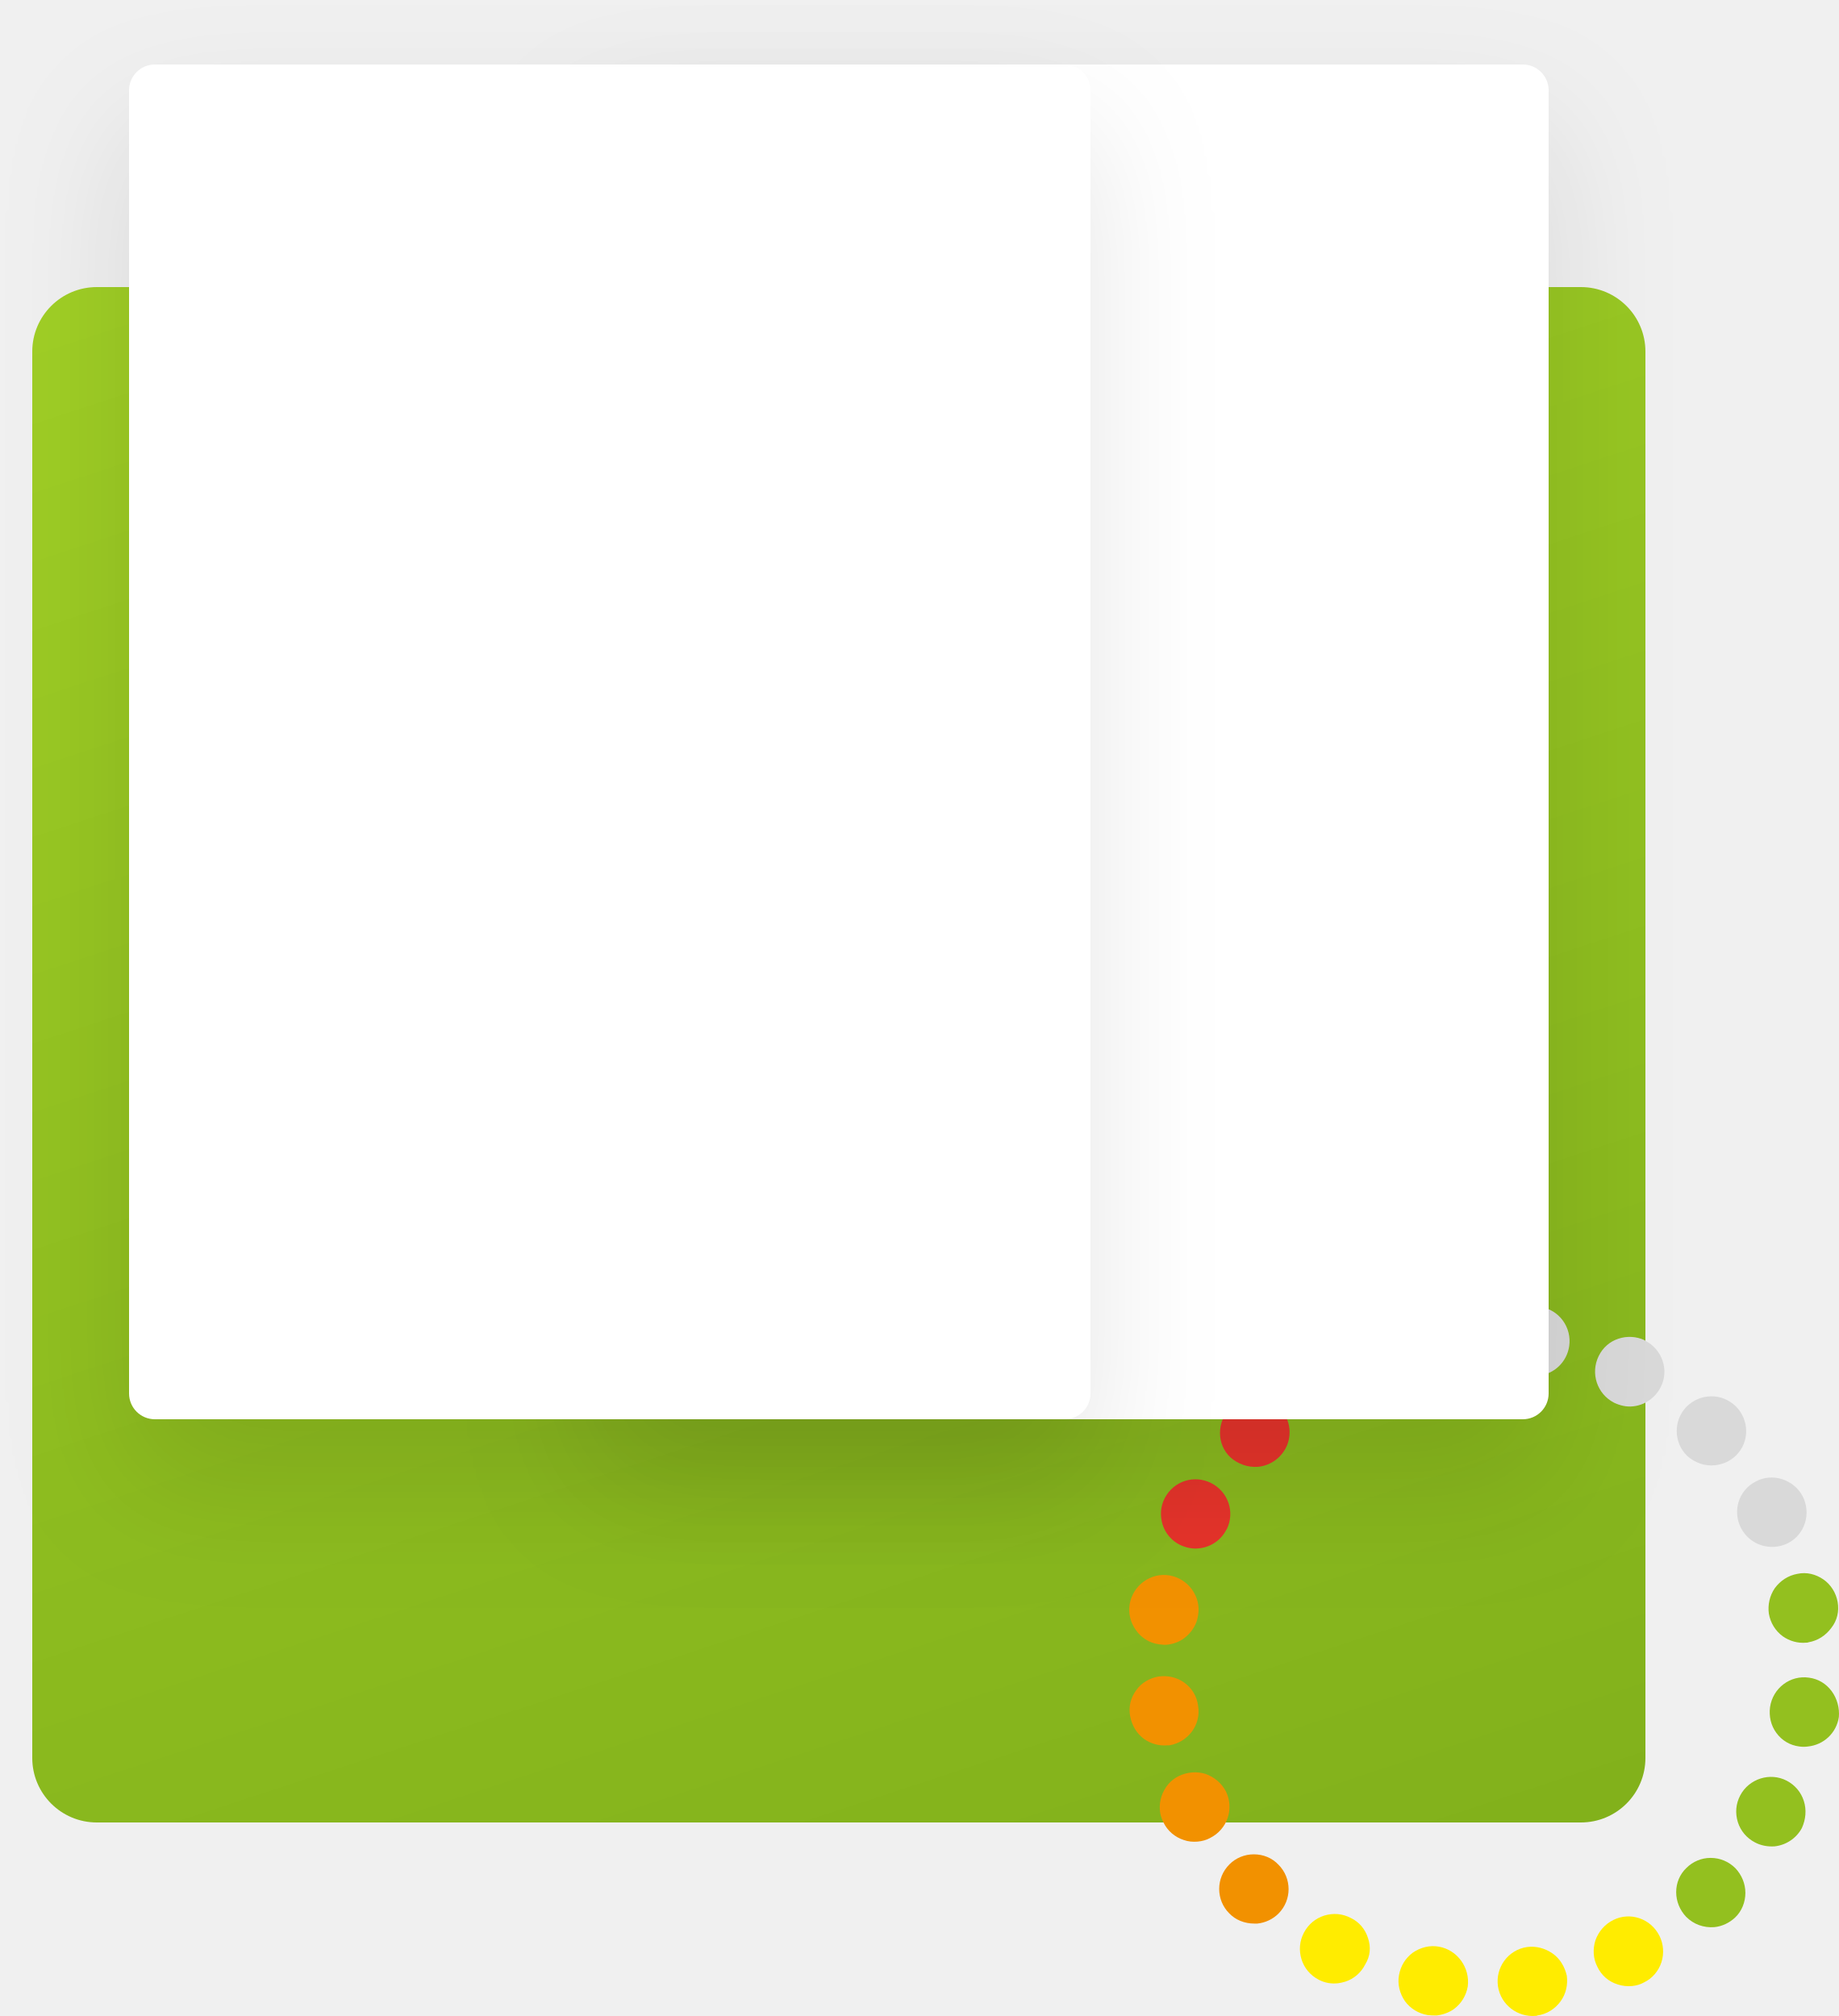
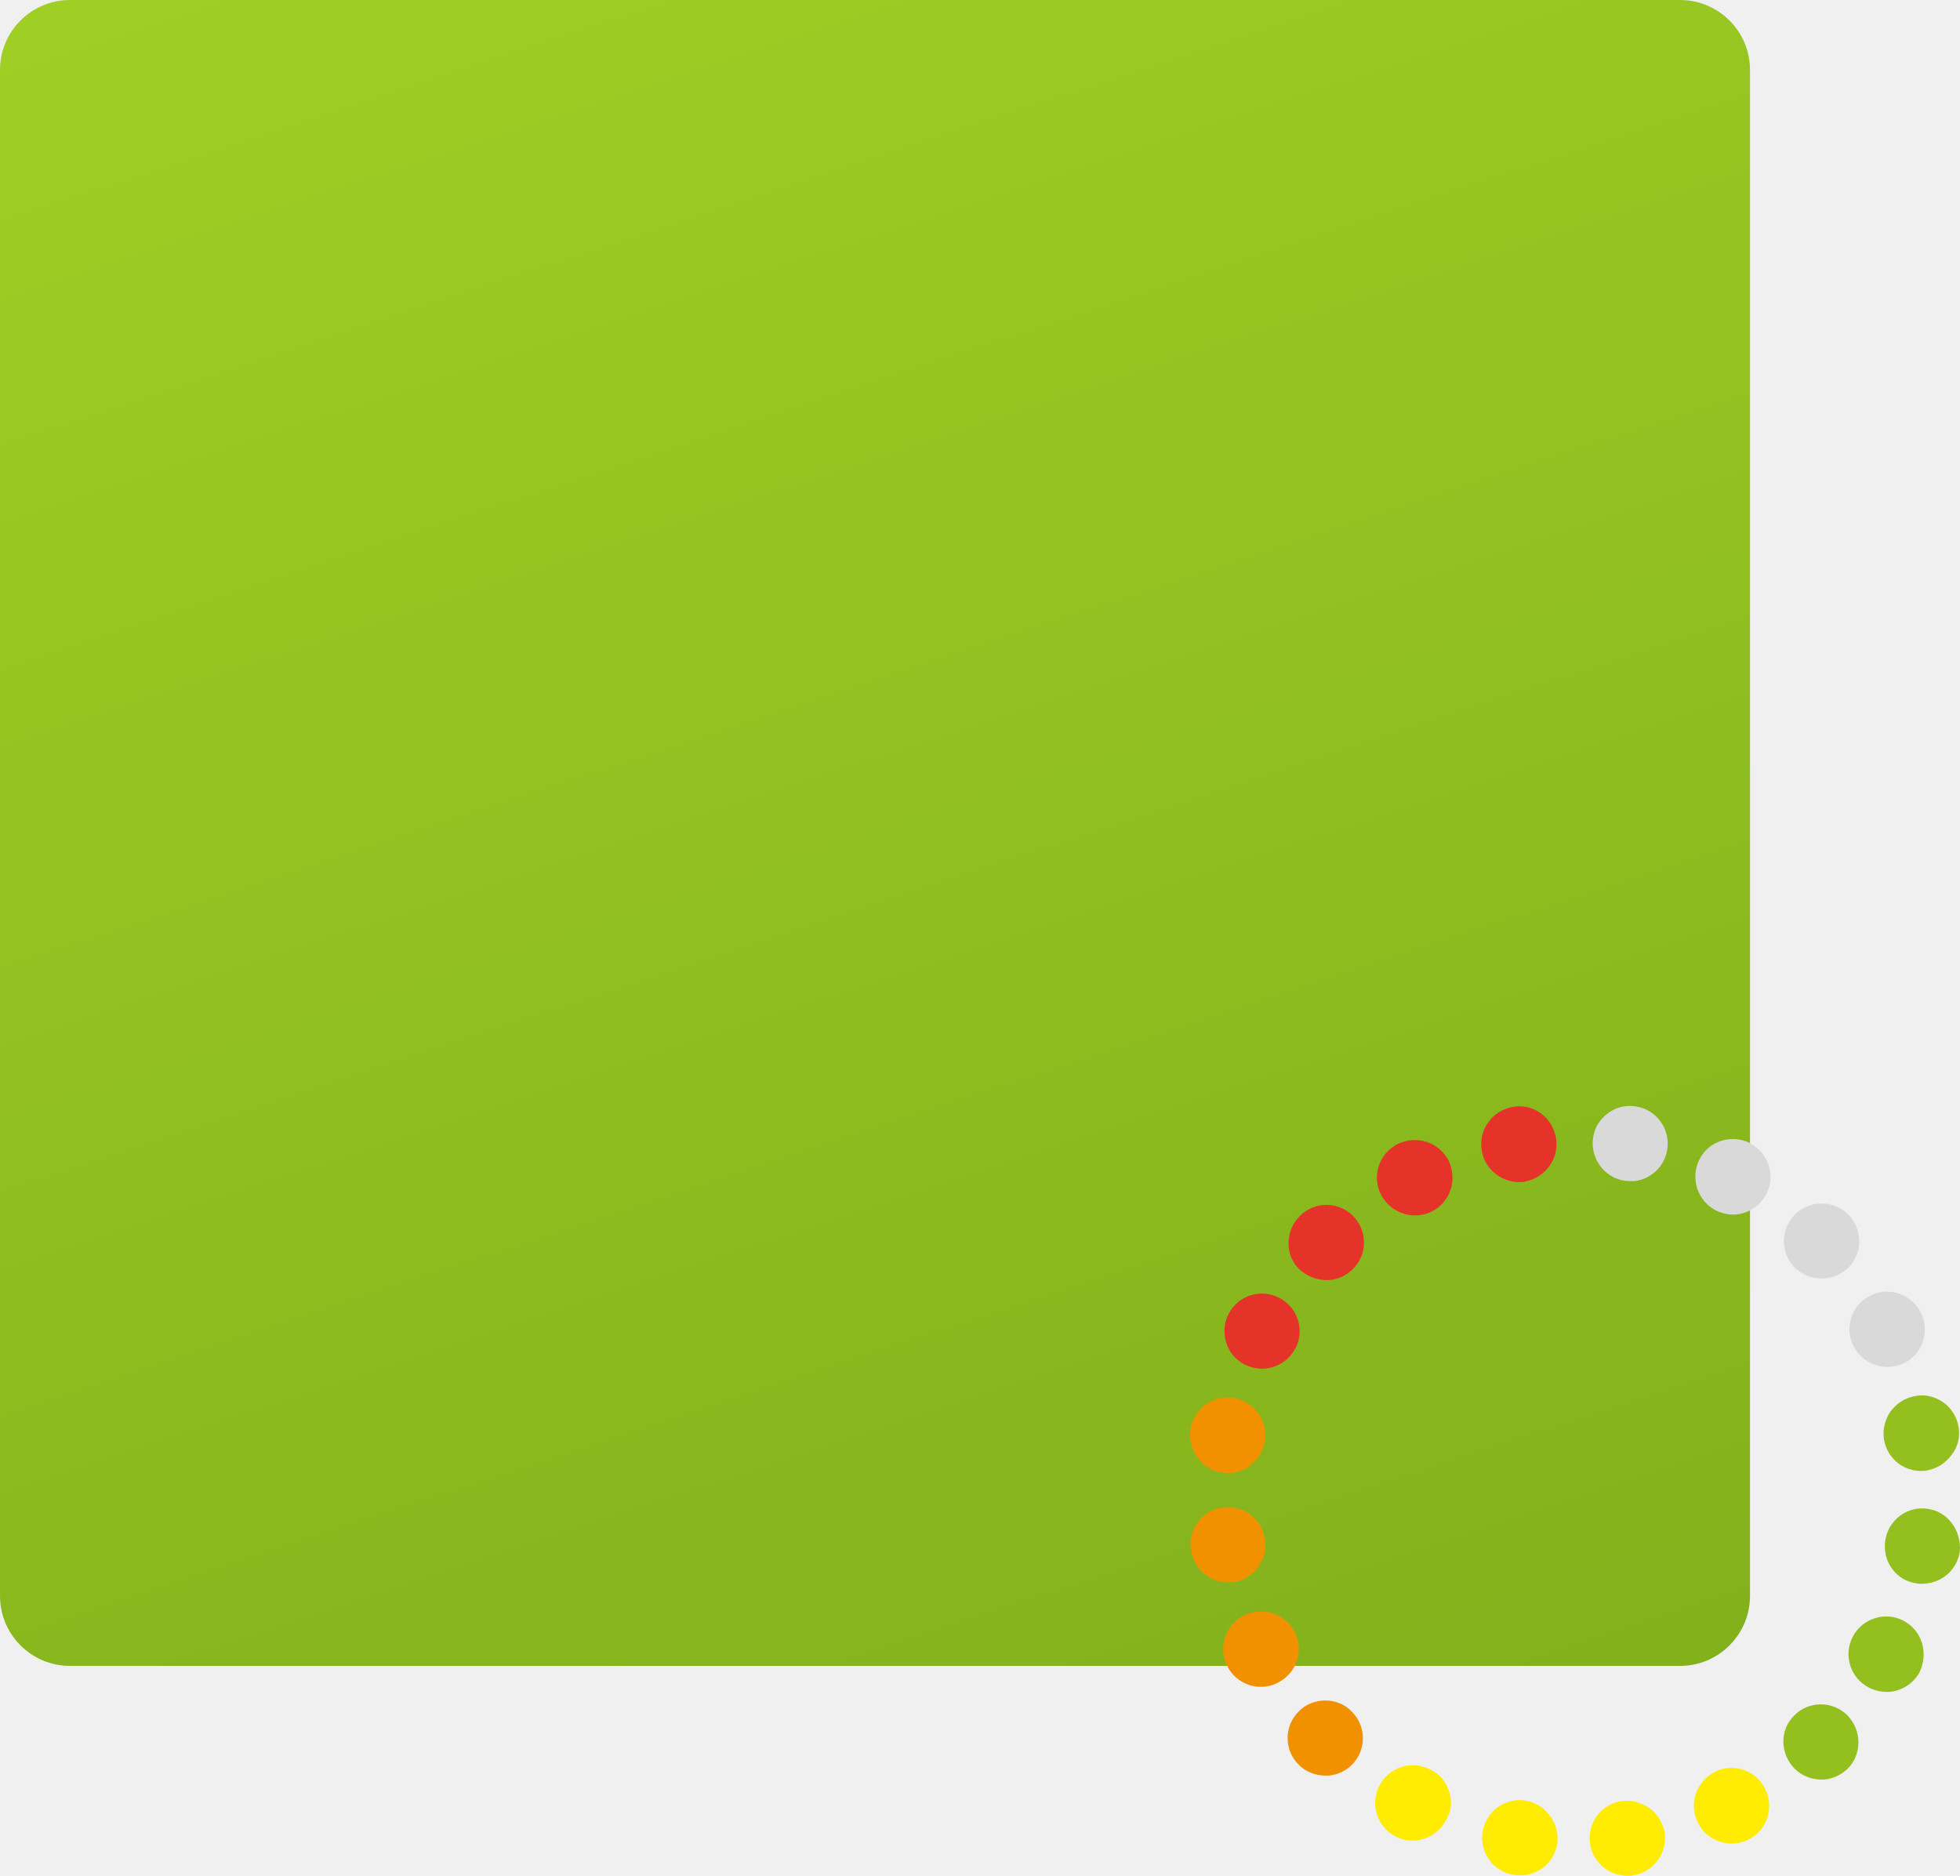
- <svg xmlns="http://www.w3.org/2000/svg" width="570" height="625" viewBox="0 0 570 625" fill="none">
-   <path d="M10 109C10 97.954 18.954 89 30 89H490C501.046 89 510 97.954 510 109V545C510 556.046 501.046 565 490 565H30C18.954 565 10 556.046 10 545V109Z" fill="url(#paint0_linear_185_2982)" />
-   <path d="M559.105 558.35C558.242 555.636 556.393 553.416 553.804 552.059C548.627 549.345 542.093 551.442 539.381 556.623C538.025 559.213 537.778 562.05 538.641 564.887C539.504 567.601 541.353 569.821 543.942 571.178C545.791 572.165 547.887 572.535 549.983 572.412C553.558 572.042 556.763 569.945 558.489 566.738C559.722 564.024 559.968 561.064 559.105 558.35Z" fill="#93C01F" />
-   <path d="M530.258 575.989H530.135C527.423 575.989 524.711 577.099 522.738 579.073C520.643 581.046 519.533 583.76 519.533 586.597C519.533 589.434 520.643 592.148 522.615 594.245C524.957 596.588 528.039 597.698 531.368 597.452C533.833 597.205 536.052 596.095 537.778 594.491C539.874 592.518 540.983 589.681 540.983 586.844C540.983 584.007 539.874 581.293 537.902 579.196C535.806 577.099 533.094 575.989 530.258 575.989Z" fill="#93C01F" />
-   <path d="M500.056 595.232C497.343 596.588 495.494 598.809 494.508 601.522C493.645 604.236 493.768 607.196 495.125 609.787C496.357 612.377 498.576 614.351 501.412 615.214C502.891 615.708 504.37 615.831 505.85 615.708C507.206 615.584 508.438 615.214 509.548 614.597C512.137 613.364 514.109 611.02 514.972 608.307C515.835 605.593 515.588 602.633 514.356 600.166C511.644 594.738 505.233 592.641 500.056 595.232Z" fill="#FFEC00" />
-   <path d="M481.192 605.592C478.85 603.989 476.138 603.249 473.303 603.619C467.385 604.482 463.44 610.033 464.303 615.83C465.166 621.504 470.344 625.452 476.015 624.958C476.138 624.958 476.385 624.958 476.508 624.835C479.343 624.465 481.932 622.861 483.658 620.518C485.384 618.174 486 615.337 485.63 612.5C485.014 609.786 483.535 607.196 481.192 605.592Z" fill="#FFEC00" />
-   <path d="M445.937 603.496C443.101 603.003 440.266 603.743 437.924 605.346C435.581 607.073 434.102 609.54 433.609 612.377C433.116 615.214 433.856 618.051 435.458 620.395C437.184 622.739 439.65 624.219 442.485 624.712C443.471 624.836 444.334 624.835 445.32 624.835C447.293 624.589 449.019 623.972 450.621 622.862C452.964 621.135 454.443 618.668 454.936 615.831C455.676 610.034 451.731 604.483 445.937 603.496Z" fill="#FFEC00" />
-   <path d="M423.993 600.782C423.13 598.068 421.281 595.848 418.692 594.615C416.103 593.258 413.268 593.011 410.433 593.875C407.72 594.738 405.501 596.588 404.145 599.179C402.789 601.769 402.543 604.606 403.406 607.443C404.269 610.157 406.118 612.377 408.707 613.734C410.556 614.721 412.652 615.091 414.747 614.844C415.487 614.721 416.227 614.597 416.966 614.35C419.678 613.487 421.897 611.513 423.13 609.046C424.733 606.456 424.979 603.619 423.993 600.782Z" fill="#FFEC00" />
-   <path d="M388.611 574.879C385.776 574.879 383.064 575.989 381.091 577.963C378.996 580.06 377.886 582.773 377.886 585.61C377.886 588.447 378.996 591.161 380.968 593.135C382.941 595.232 385.776 596.342 388.735 596.342C389.104 596.342 389.351 596.342 389.721 596.342C392.186 596.095 394.529 594.985 396.255 593.258C400.446 589.064 400.446 582.28 396.255 578.086C394.282 575.989 391.57 574.879 388.611 574.879Z" fill="#F29100" />
-   <path d="M379.983 555.389C378.627 552.799 376.408 550.949 373.696 549.962C370.984 549.099 368.026 549.345 365.437 550.579C362.848 551.812 360.999 554.033 360.013 556.87C359.15 559.583 359.273 562.544 360.629 565.011C361.862 567.601 364.204 569.575 366.916 570.438C368.272 570.932 369.751 571.055 371.231 570.932C372.587 570.808 373.943 570.438 375.052 569.821C380.477 567.108 382.572 560.694 379.983 555.389Z" fill="#F29100" />
-   <path d="M362.479 541.081C368.273 540.094 372.341 534.667 371.355 528.869C370.985 525.909 369.506 523.442 367.164 521.715C364.821 519.988 361.986 519.371 359.151 519.741C356.315 520.235 353.726 521.715 352.124 524.059C350.398 526.402 349.782 529.239 350.275 531.953C350.768 534.79 352.247 537.38 354.589 539.107C356.685 540.587 359.274 541.328 361.863 541.081C362.109 541.081 362.356 541.081 362.479 541.081Z" fill="#F29100" />
-   <path d="M359.149 509.75C360.135 509.874 360.998 509.997 361.861 509.874C363.834 509.627 365.56 509.01 367.162 507.777C369.381 506.05 370.984 503.583 371.354 500.746C372.34 494.948 368.272 489.398 362.478 488.411C356.684 487.424 351.136 491.495 350.15 497.292C349.657 500.129 350.397 503.089 352.122 505.433C353.848 507.9 356.437 509.38 359.149 509.75Z" fill="#F29100" />
-   <path d="M365.683 478.913C367.532 479.776 369.505 480.27 371.6 480.023C375.299 479.653 378.504 477.433 380.107 474.226L380.23 474.102C382.819 468.798 380.723 462.507 375.422 459.794C370.121 457.08 363.711 459.177 360.999 464.481C359.642 467.071 359.519 470.032 360.382 472.745C361.245 475.459 363.218 477.679 365.683 478.913Z" fill="#E5332A" />
-   <path d="M389.97 454.737C392.435 454.49 394.778 453.38 396.504 451.653C398.599 449.556 399.709 446.966 399.709 444.005C399.709 441.168 398.599 438.455 396.504 436.358C394.531 434.384 391.819 433.274 388.984 433.274C386.148 433.274 383.436 434.384 381.34 436.481C379.368 438.455 378.135 441.292 378.135 444.252C378.135 447.089 379.245 449.803 381.34 451.776C383.683 453.873 386.765 454.983 389.97 454.737Z" fill="#E5332A" />
-   <path d="M419.185 435.124C421.774 433.767 423.623 431.547 424.486 428.833C425.349 426.119 425.102 423.159 423.869 420.569C422.513 418.102 420.294 416.128 417.582 415.265C414.87 414.401 411.911 414.648 409.323 415.881C406.734 417.238 404.761 419.458 403.898 422.295C403.035 425.009 403.282 427.97 404.638 430.437C405.994 433.027 408.213 434.877 410.925 435.741C412.281 436.234 413.761 436.357 415.24 436.234C416.719 436.111 417.952 435.741 419.185 435.124Z" fill="#E5332A" />
-   <path d="M454.566 414.155C454.073 411.318 452.593 408.851 450.251 407.124C447.909 405.397 445.073 404.78 442.238 405.274C439.403 405.767 436.814 407.371 435.211 409.714C433.485 412.058 432.869 414.895 433.362 417.732C434.225 423.283 439.403 427.23 445.073 426.737C445.32 426.737 445.567 426.737 445.69 426.613C451.607 425.503 455.552 419.952 454.566 414.155Z" fill="#E5332A" />
-   <path d="M486.371 417.362C487.234 411.564 483.289 406.013 477.372 405.15C474.536 404.657 471.578 405.397 469.359 407.124C467.016 408.851 465.537 411.318 465.167 414.155C464.304 419.952 468.372 425.503 474.167 426.366C475.029 426.489 476.016 426.489 476.879 426.489C481.686 425.996 485.631 422.296 486.371 417.362Z" fill="#D9D9D9" />
-   <path d="M514.725 430.066C517.438 424.762 515.219 418.348 509.918 415.635L509.794 415.511C507.206 414.278 504.247 414.154 501.658 415.018C498.946 415.881 496.727 417.855 495.494 420.445C492.905 425.749 495.001 432.163 500.302 434.877C502.151 435.741 504.124 436.234 506.219 435.987C509.794 435.617 513 433.397 514.725 430.066Z" fill="#D9D9D9" />
-   <path d="M531.613 454.243C534.079 453.996 536.421 452.886 538.147 451.159C542.339 446.965 542.215 440.181 538.024 435.987C535.928 434.014 533.216 432.78 530.257 432.903C527.422 432.903 524.71 434.137 522.738 436.111C518.669 440.304 518.669 447.089 522.861 451.283C525.326 453.503 528.408 454.613 531.613 454.243Z" fill="#D9D9D9" />
-   <path d="M539.628 473.733C541.724 477.68 545.792 479.9 550.23 479.53C551.586 479.407 552.942 479.037 554.175 478.42C559.475 475.706 561.448 469.169 558.736 463.865C557.38 461.274 555.037 459.424 552.325 458.561C549.613 457.697 546.655 457.944 544.189 459.301C538.888 462.015 536.916 468.429 539.628 473.733Z" fill="#D9D9D9" />
-   <path d="M569.584 496.675C569.091 493.838 567.489 491.248 565.146 489.644C562.804 488.041 559.969 487.301 557.133 487.918C554.298 488.411 551.832 490.015 550.106 492.358C548.504 494.702 547.888 497.539 548.257 500.253C548.75 503.09 550.23 505.557 552.572 507.283C554.668 508.764 557.257 509.504 559.845 509.257C560.092 509.257 560.339 509.257 560.585 509.134C563.42 508.64 565.886 507.037 567.612 504.693C569.461 502.349 570.077 499.512 569.584 496.675Z" fill="#93C01F" />
-   <path d="M567.735 524.306C566.009 521.962 563.543 520.482 560.708 520.112C554.914 519.248 549.49 523.319 548.627 529.24C548.257 532.077 548.873 534.914 550.599 537.257C552.325 539.601 554.791 541.081 557.749 541.451C558.612 541.575 559.475 541.575 560.338 541.451C565.269 540.958 569.214 537.257 569.954 532.323C570.2 529.61 569.46 526.649 567.735 524.306Z" fill="#93C01F" />
-   <g filter="url(#filter0_d_185_2982)">
-     <rect x="182" y="20" width="298" height="420" rx="8" fill="white" />
-   </g>
-   <g filter="url(#filter1_d_185_2982)">
-     <rect x="40" y="20" width="298" height="420" rx="8" fill="white" />
-   </g>
+ <svg xmlns="http://www.w3.org/2000/svg" width="560" height="536" viewBox="0 0 560 536" fill="none">
+   <path d="M0 20C0 8.954 8.954 0 20 0H480C491.046 0 500 8.954 500 20V456C500 467.046 491.046 476 480 476H20C8.954 476 0 467.046 0 456V20Z" fill="url(#paint0_linear_185_2982)" />
+   <path d="M549.105 469.35C548.242 466.636 546.393 464.416 543.804 463.059C538.627 460.345 532.093 462.442 529.381 467.623C528.025 470.213 527.778 473.05 528.641 475.887C529.504 478.601 531.353 480.821 533.942 482.178C535.791 483.165 537.887 483.535 539.983 483.412C543.558 483.042 546.763 480.945 548.489 477.738C549.722 475.024 549.968 472.064 549.105 469.35Z" fill="#93C01F" />
+   <path d="M520.258 486.989H520.135C517.423 486.989 514.711 488.099 512.738 490.073C510.643 492.046 509.533 494.76 509.533 497.597C509.533 500.434 510.643 503.148 512.615 505.245C514.957 507.588 518.039 508.698 521.368 508.452C523.833 508.205 526.052 507.095 527.778 505.491C529.874 503.518 530.983 500.681 530.983 497.844C530.983 495.007 529.874 492.293 527.902 490.196C525.806 488.099 523.094 486.989 520.258 486.989Z" fill="#93C01F" />
+   <path d="M490.056 506.232C487.343 507.588 485.494 509.809 484.508 512.522C483.645 515.236 483.768 518.196 485.125 520.787C486.357 523.377 488.576 525.351 491.412 526.214C492.891 526.708 494.37 526.831 495.85 526.708C497.206 526.584 498.438 526.214 499.548 525.597C502.137 524.364 504.109 522.02 504.972 519.307C505.835 516.593 505.588 513.633 504.356 511.166C501.644 505.738 495.233 503.641 490.056 506.232Z" fill="#FFEC00" />
+   <path d="M471.192 516.592C468.85 514.989 466.138 514.249 463.303 514.619C457.385 515.482 453.44 521.033 454.303 526.83C455.166 532.504 460.344 536.452 466.015 535.958C466.138 535.958 466.385 535.958 466.508 535.835C469.343 535.465 471.932 533.861 473.658 531.518C475.384 529.174 476 526.337 475.63 523.5C475.014 520.786 473.535 518.196 471.192 516.592Z" fill="#FFEC00" />
+   <path d="M435.937 514.496C433.101 514.003 430.266 514.743 427.924 516.346C425.581 518.073 424.102 520.54 423.609 523.377C423.116 526.214 423.856 529.051 425.458 531.395C427.184 533.739 429.65 535.219 432.485 535.712C433.471 535.836 434.334 535.835 435.32 535.835C437.293 535.589 439.019 534.972 440.621 533.862C442.964 532.135 444.443 529.668 444.936 526.831C445.676 521.034 441.731 515.483 435.937 514.496Z" fill="#FFEC00" />
+   <path d="M413.993 511.782C413.13 509.068 411.281 506.848 408.692 505.615C406.103 504.258 403.268 504.011 400.433 504.875C397.72 505.738 395.501 507.588 394.145 510.179C392.789 512.769 392.543 515.606 393.406 518.443C394.269 521.157 396.118 523.377 398.707 524.734C400.556 525.721 402.652 526.091 404.747 525.844C405.487 525.721 406.227 525.597 406.966 525.35C409.678 524.487 411.897 522.513 413.13 520.046C414.733 517.456 414.979 514.619 413.993 511.782Z" fill="#FFEC00" />
+   <path d="M378.611 485.879C375.776 485.879 373.064 486.989 371.091 488.963C368.996 491.06 367.886 493.773 367.886 496.61C367.886 499.447 368.996 502.161 370.968 504.135C372.941 506.232 375.776 507.342 378.735 507.342C379.104 507.342 379.351 507.342 379.721 507.342C382.186 507.095 384.529 505.985 386.255 504.258C390.446 500.064 390.446 493.28 386.255 489.086C384.282 486.989 381.57 485.879 378.611 485.879Z" fill="#F29100" />
+   <path d="M369.983 466.389C368.627 463.799 366.408 461.949 363.696 460.962C360.984 460.099 358.026 460.345 355.437 461.579C352.848 462.812 350.999 465.033 350.013 467.87C349.15 470.583 349.273 473.544 350.629 476.011C351.862 478.601 354.204 480.575 356.916 481.438C358.272 481.932 359.751 482.055 361.231 481.932C362.587 481.808 363.943 481.438 365.052 480.821C370.477 478.108 372.572 471.694 369.983 466.389Z" fill="#F29100" />
+   <path d="M352.479 452.081C358.273 451.094 362.341 445.667 361.355 439.869C360.985 436.909 359.506 434.442 357.164 432.715C354.821 430.988 351.986 430.371 349.151 430.741C346.315 431.235 343.726 432.715 342.124 435.059C340.398 437.402 339.782 440.239 340.275 442.953C340.768 445.79 342.247 448.38 344.589 450.107C346.685 451.587 349.274 452.328 351.863 452.081C352.109 452.081 352.356 452.081 352.479 452.081Z" fill="#F29100" />
+   <path d="M349.149 420.75C350.135 420.874 350.998 420.997 351.861 420.874C353.834 420.627 355.56 420.01 357.162 418.777C359.381 417.05 360.984 414.583 361.354 411.746C362.34 405.948 358.272 400.398 352.478 399.411C346.684 398.424 341.136 402.495 340.15 408.292C339.657 411.129 340.397 414.089 342.122 416.433C343.848 418.9 346.437 420.38 349.149 420.75Z" fill="#F29100" />
+   <path d="M355.683 389.913C357.532 390.776 359.505 391.27 361.6 391.023C365.299 390.653 368.504 388.433 370.107 385.226L370.23 385.102C372.819 379.798 370.723 373.507 365.422 370.794C360.121 368.08 353.711 370.177 350.999 375.481C349.642 378.071 349.519 381.032 350.382 383.745C351.245 386.459 353.218 388.679 355.683 389.913Z" fill="#E5332A" />
+   <path d="M379.97 365.737C382.435 365.49 384.778 364.38 386.504 362.653C388.599 360.556 389.709 357.966 389.709 355.005C389.709 352.168 388.599 349.455 386.504 347.358C384.531 345.384 381.819 344.274 378.984 344.274C376.148 344.274 373.436 345.384 371.34 347.481C369.368 349.455 368.135 352.292 368.135 355.252C368.135 358.089 369.245 360.803 371.34 362.776C373.683 364.873 376.765 365.983 379.97 365.737Z" fill="#E5332A" />
+   <path d="M409.185 346.124C411.774 344.767 413.623 342.547 414.486 339.833C415.349 337.119 415.102 334.159 413.869 331.569C412.513 329.102 410.294 327.128 407.582 326.265C404.87 325.401 401.911 325.648 399.323 326.881C396.734 328.238 394.761 330.458 393.898 333.295C393.035 336.009 393.282 338.97 394.638 341.437C395.994 344.027 398.213 345.877 400.925 346.741C402.281 347.234 403.761 347.357 405.24 347.234C406.719 347.111 407.952 346.741 409.185 346.124Z" fill="#E5332A" />
+   <path d="M444.566 325.155C444.073 322.318 442.593 319.851 440.251 318.124C437.909 316.397 435.073 315.78 432.238 316.274C429.403 316.767 426.814 318.371 425.211 320.714C423.485 323.058 422.869 325.895 423.362 328.732C424.225 334.283 429.403 338.23 435.073 337.737C435.32 337.737 435.567 337.737 435.69 337.613C441.607 336.503 445.552 330.952 444.566 325.155Z" fill="#E5332A" />
+   <path d="M476.371 328.362C477.234 322.564 473.289 317.013 467.372 316.15C464.536 315.657 461.578 316.397 459.359 318.124C457.016 319.851 455.537 322.318 455.167 325.155C454.304 330.952 458.372 336.503 464.167 337.366C465.029 337.489 466.016 337.489 466.879 337.489C471.686 336.996 475.631 333.296 476.371 328.362Z" fill="#D9D9D9" />
+   <path d="M504.725 341.066C507.438 335.762 505.219 329.348 499.918 326.635L499.794 326.511C497.206 325.278 494.247 325.154 491.658 326.018C488.946 326.881 486.727 328.855 485.494 331.445C482.905 336.749 485.001 343.163 490.302 345.877C492.151 346.741 494.124 347.234 496.219 346.987C499.794 346.617 503 344.397 504.725 341.066Z" fill="#D9D9D9" />
+   <path d="M521.613 365.243C524.079 364.996 526.421 363.886 528.147 362.159C532.339 357.965 532.215 351.181 528.024 346.987C525.928 345.014 523.216 343.78 520.257 343.903C517.422 343.903 514.71 345.137 512.738 347.111C508.669 351.304 508.669 358.089 512.861 362.283C515.326 364.503 518.408 365.613 521.613 365.243Z" fill="#D9D9D9" />
+   <path d="M529.628 384.733C531.724 388.68 535.792 390.9 540.23 390.53C541.586 390.407 542.942 390.037 544.175 389.42C549.475 386.706 551.448 380.169 548.736 374.865C547.38 372.274 545.037 370.424 542.325 369.561C539.613 368.697 536.655 368.944 534.189 370.301C528.888 373.015 526.916 379.429 529.628 384.733Z" fill="#D9D9D9" />
+   <path d="M559.584 407.675C559.091 404.838 557.489 402.248 555.146 400.644C552.804 399.041 549.969 398.301 547.133 398.918C544.298 399.411 541.832 401.015 540.106 403.358C538.504 405.702 537.888 408.539 538.257 411.253C538.75 414.09 540.23 416.557 542.572 418.283C544.668 419.764 547.257 420.504 549.845 420.257C550.092 420.257 550.339 420.257 550.585 420.134C553.42 419.64 555.886 418.037 557.612 415.693C559.461 413.349 560.077 410.512 559.584 407.675Z" fill="#93C01F" />
+   <path d="M557.735 435.306C556.009 432.962 553.543 431.482 550.708 431.112C544.914 430.248 539.49 434.319 538.627 440.24C538.257 443.077 538.873 445.914 540.599 448.257C542.325 450.601 544.791 452.081 547.749 452.451C548.612 452.575 549.475 452.575 550.338 452.451C555.269 451.958 559.214 448.257 559.954 443.323C560.2 440.61 559.46 437.649 557.735 435.306Z" fill="#93C01F" />
  <defs>
-     <filter id="filter0_d_185_2982" x="142" y="0" width="378" height="500" filterUnits="userSpaceOnUse" color-interpolation-filters="sRGB">
-       <feFlood flood-opacity="0" result="BackgroundImageFix" />
-       <feColorMatrix in="SourceAlpha" type="matrix" values="0 0 0 0 0 0 0 0 0 0 0 0 0 0 0 0 0 0 127 0" result="hardAlpha" />
-       <feOffset dy="20" />
-       <feGaussianBlur stdDeviation="20" />
-       <feColorMatrix type="matrix" values="0 0 0 0 0 0 0 0 0 0 0 0 0 0 0 0 0 0 0.1 0" />
-       <feBlend mode="normal" in2="BackgroundImageFix" result="effect1_dropShadow_185_2982" />
-       <feBlend mode="normal" in="SourceGraphic" in2="effect1_dropShadow_185_2982" result="shape" />
-     </filter>
-     <filter id="filter1_d_185_2982" x="0" y="0" width="378" height="500" filterUnits="userSpaceOnUse" color-interpolation-filters="sRGB">
-       <feFlood flood-opacity="0" result="BackgroundImageFix" />
-       <feColorMatrix in="SourceAlpha" type="matrix" values="0 0 0 0 0 0 0 0 0 0 0 0 0 0 0 0 0 0 127 0" result="hardAlpha" />
-       <feOffset dy="20" />
-       <feGaussianBlur stdDeviation="20" />
-       <feColorMatrix type="matrix" values="0 0 0 0 0 0 0 0 0 0 0 0 0 0 0 0 0 0 0.1 0" />
-       <feBlend mode="normal" in2="BackgroundImageFix" result="effect1_dropShadow_185_2982" />
-       <feBlend mode="normal" in="SourceGraphic" in2="effect1_dropShadow_185_2982" result="shape" />
-     </filter>
-     <linearGradient id="paint0_linear_185_2982" x1="182.863" y1="-21.275" x2="391.895" y2="613.677" gradientUnits="userSpaceOnUse">
+     <linearGradient id="paint0_linear_185_2982" x1="172.863" y1="-110.275" x2="381.895" y2="524.677" gradientUnits="userSpaceOnUse">
      <stop stop-color="#A2D126" />
      <stop offset="1" stop-color="#81B01B" />
    </linearGradient>
  </defs>
</svg>
